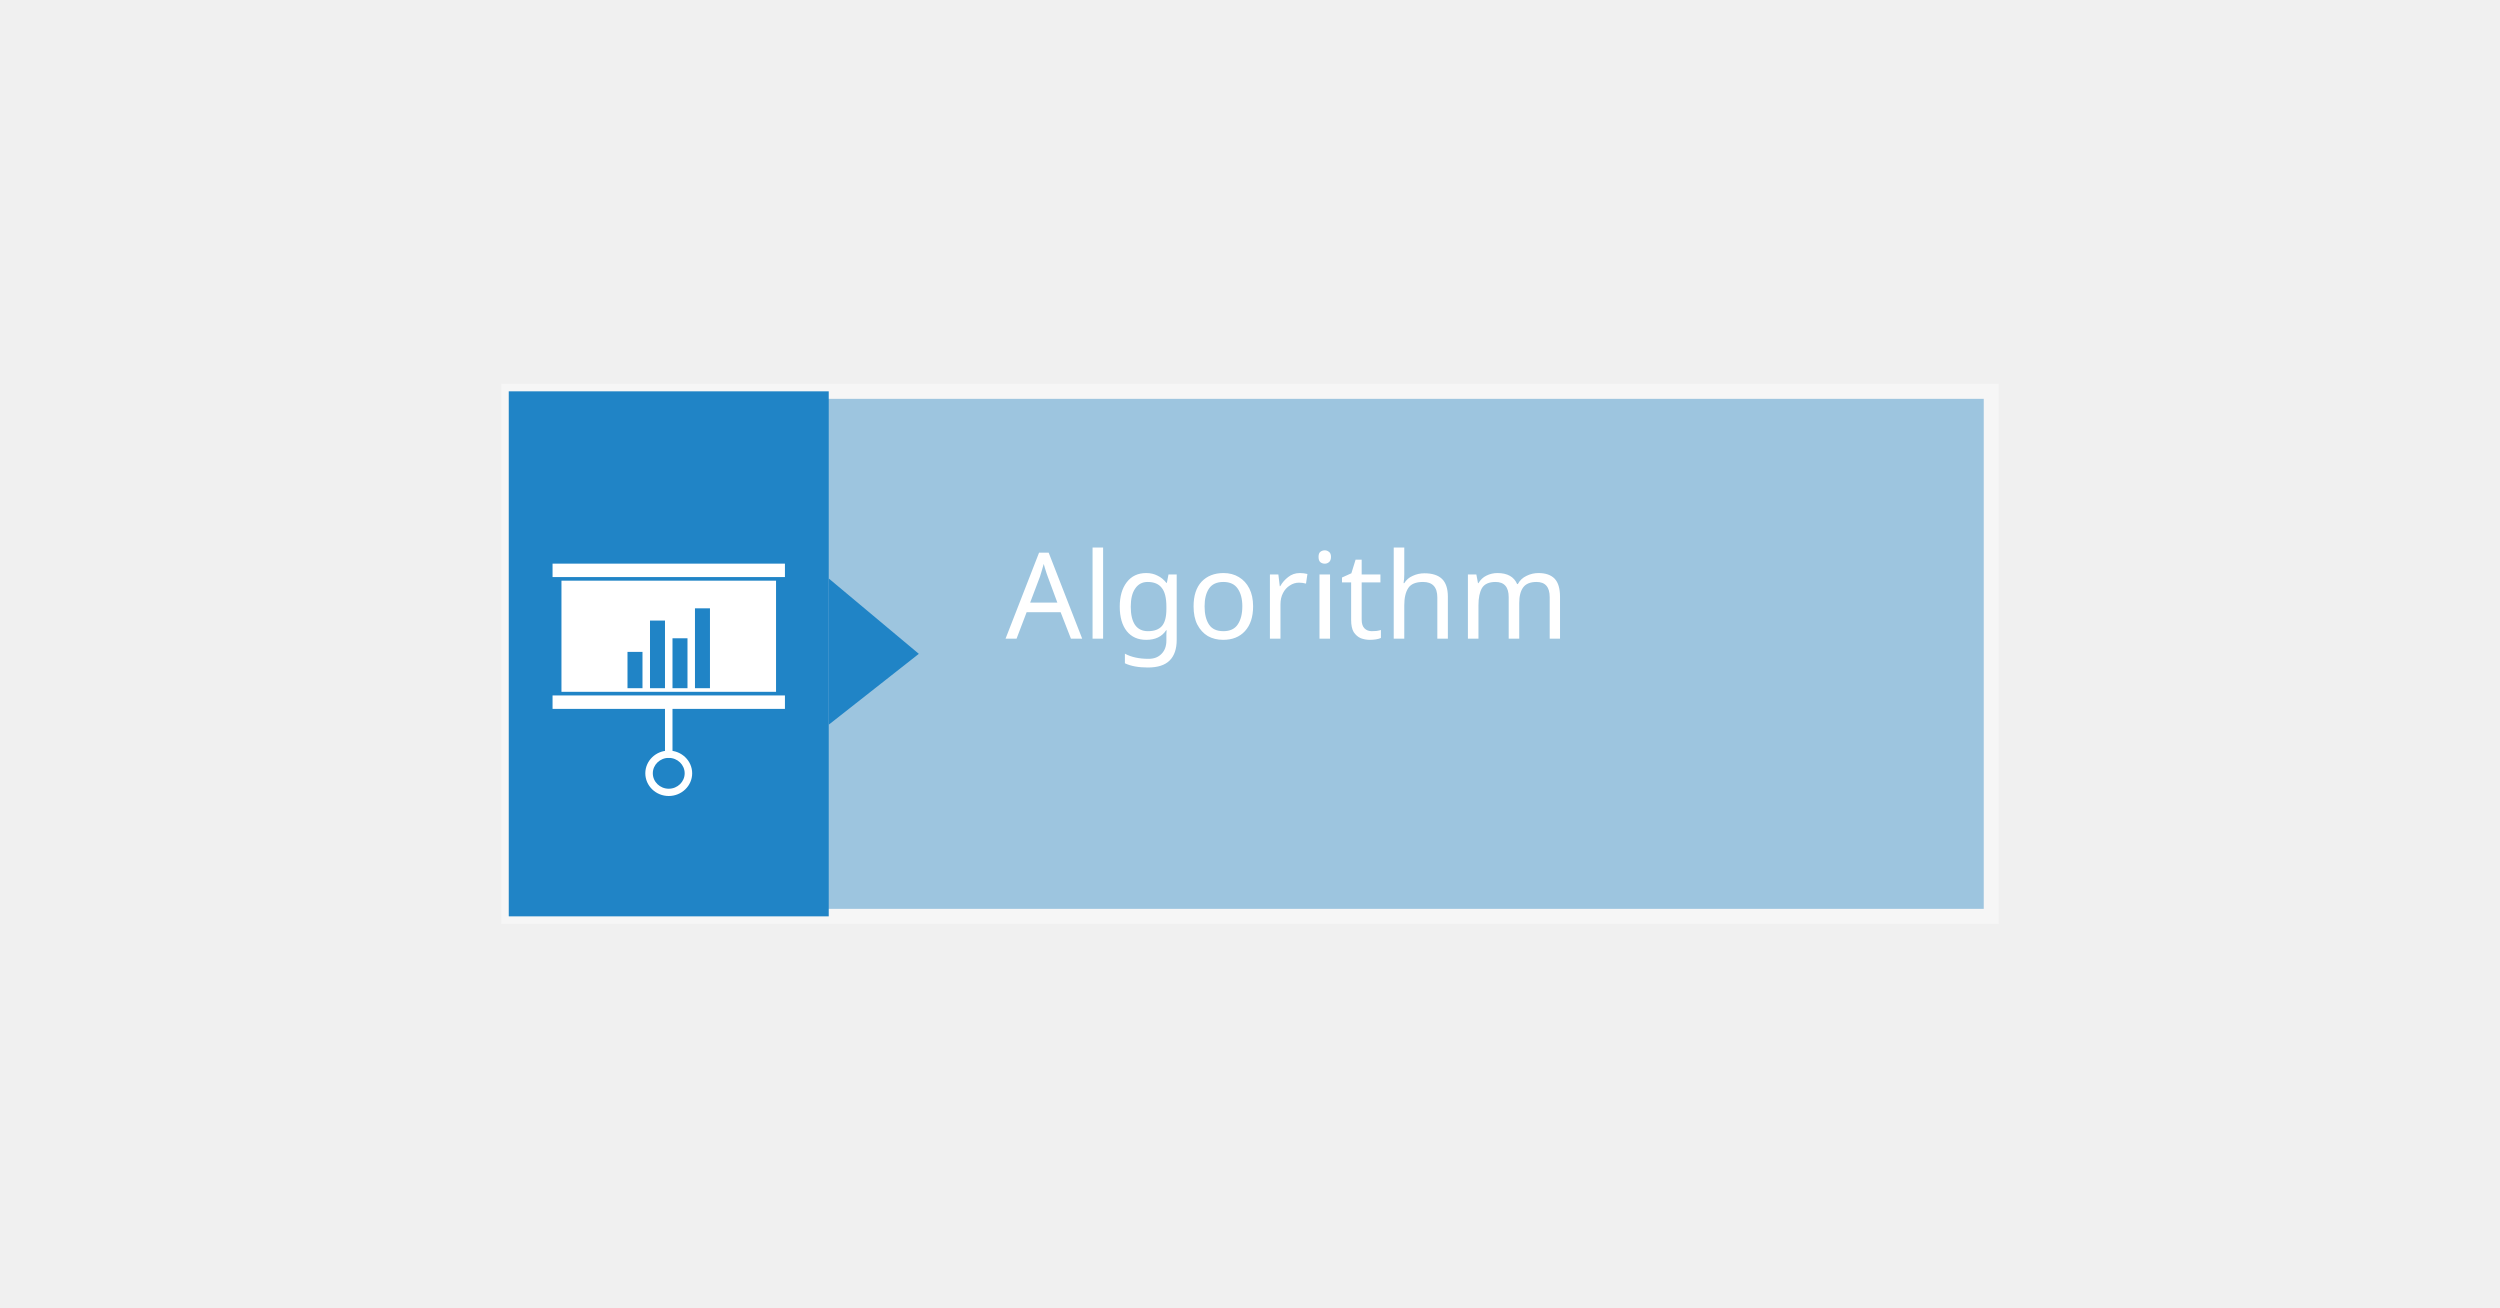
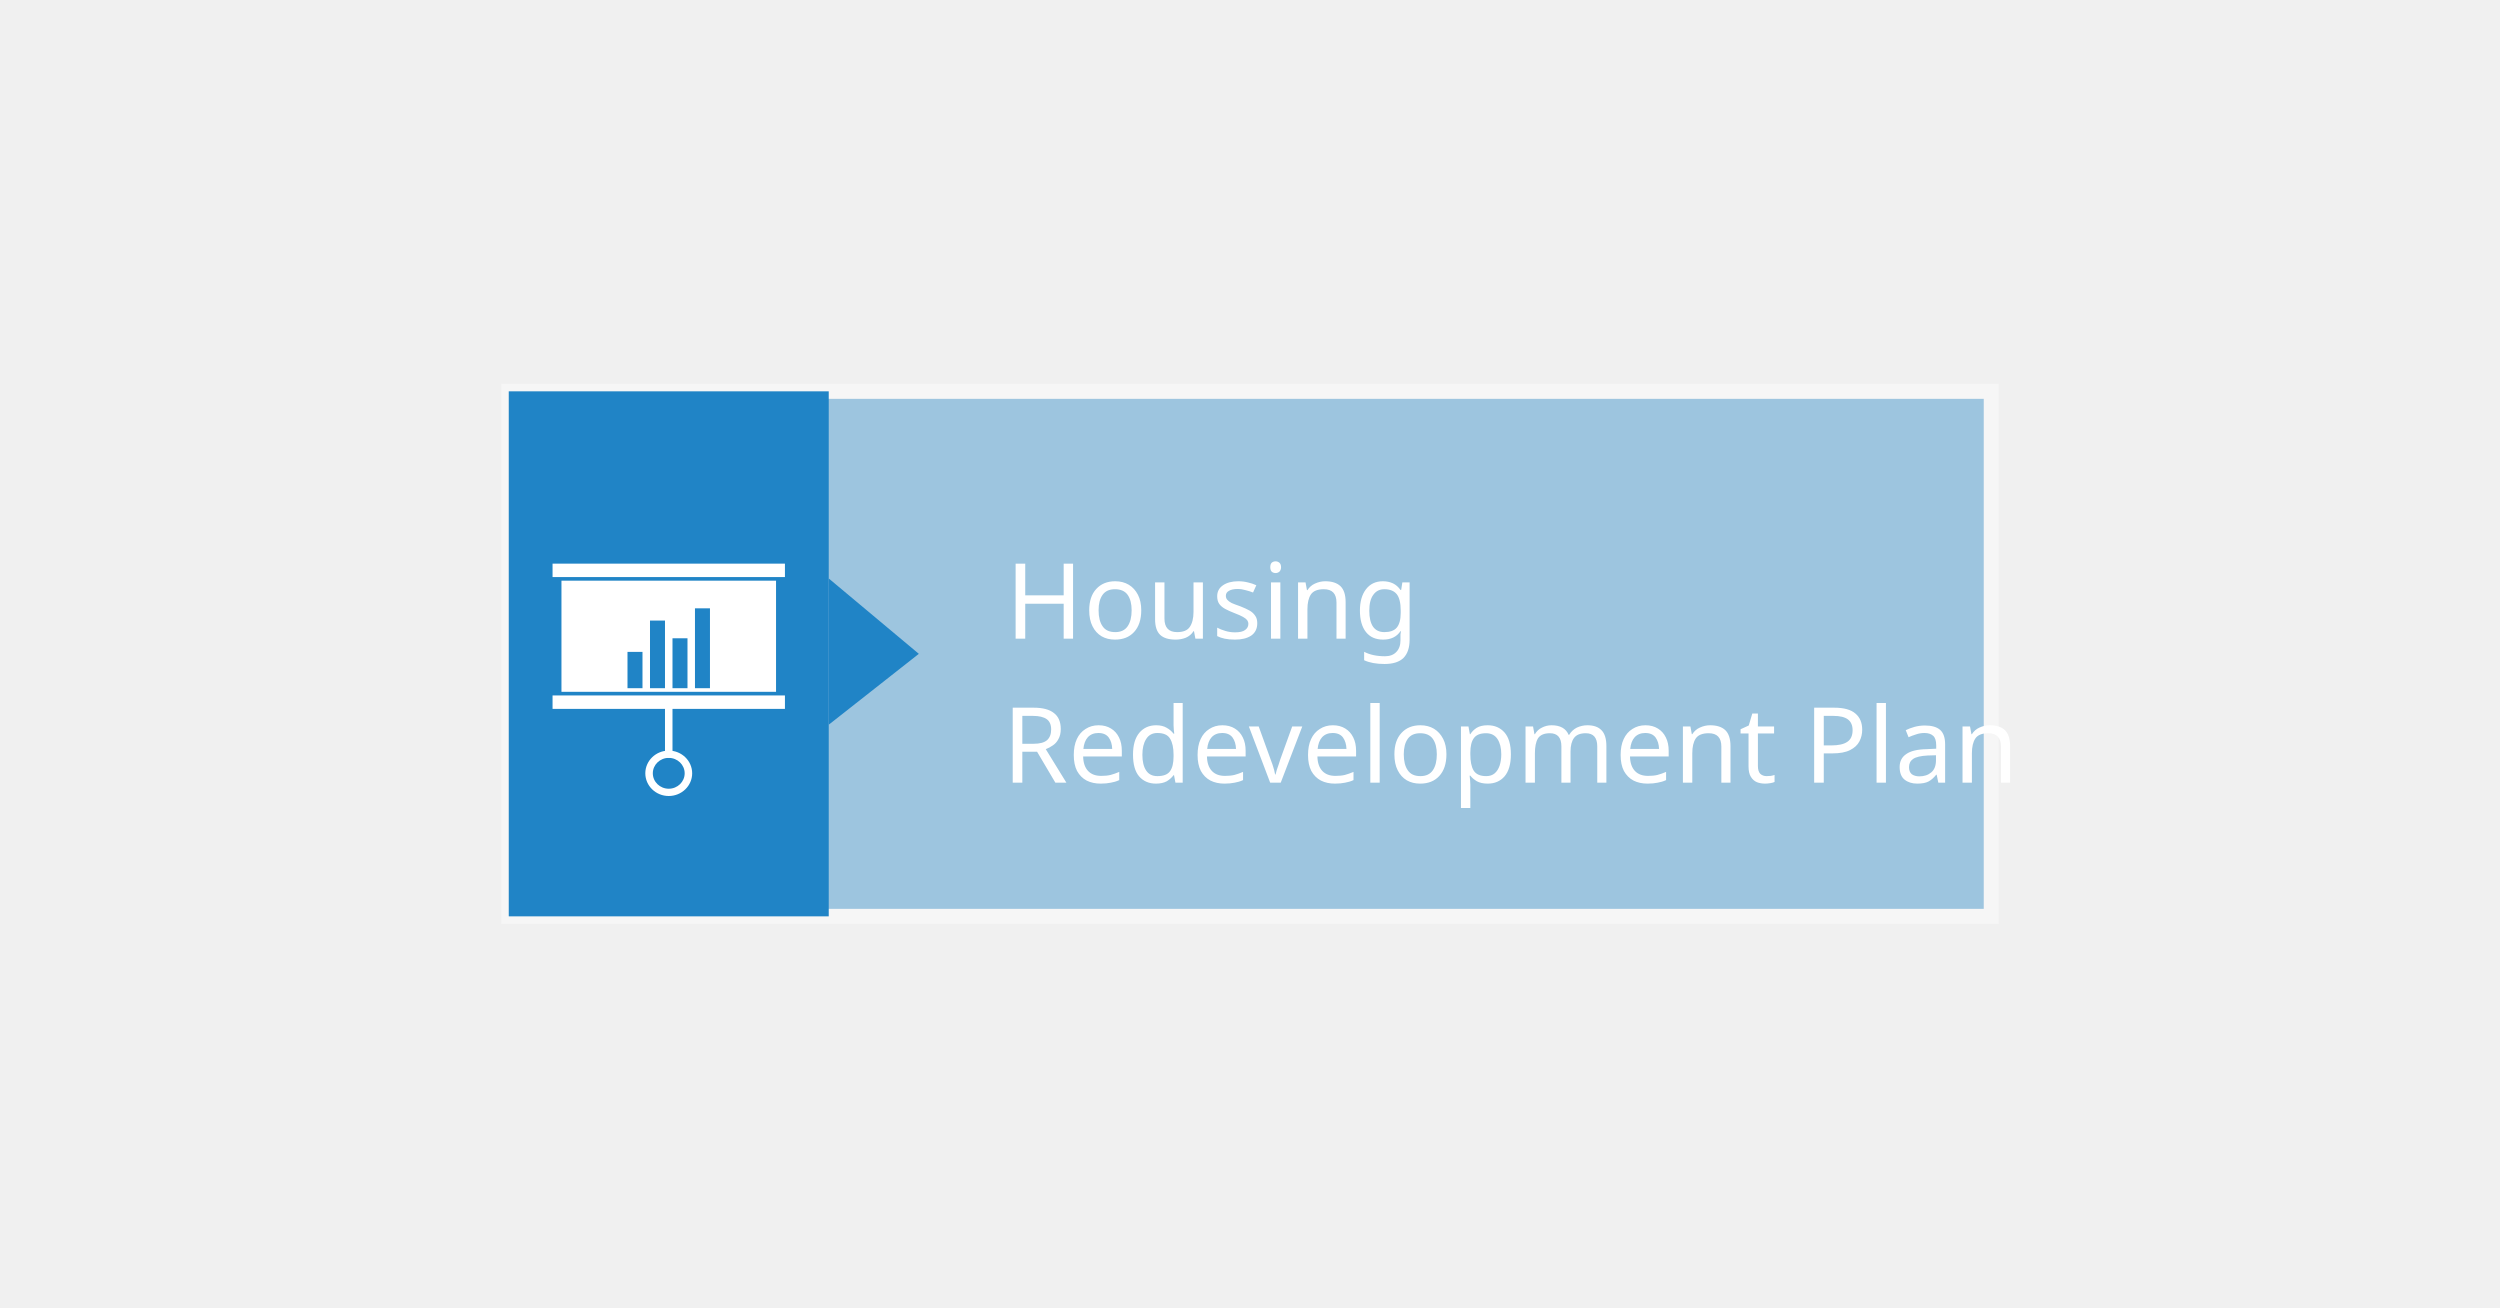
<svg xmlns="http://www.w3.org/2000/svg" version="1.1" id="Layer_1" x="0px" y="0px" width="166.667px" height="87.18px" viewBox="0 0 166.667 87.18" enable-background="new 0 0 166.667 87.18" xml:space="preserve">
  <g>
    <rect x="33.917" y="26.089" opacity="0.4" fill="#2084C6" stroke="#FFFFFF" stroke-miterlimit="10" enable-background="new    " width="98.833" height="35.001" />
    <g>
      <rect x="33.917" y="26.089" fill="#2084C6" width="21.332" height="35.001" />
      <polyline fill="#2084C6" points="55.249,48.314 61.255,43.589 55.249,38.564 55.249,48.314   " />
    </g>
    <g>
      <g>
        <g>
          <path fill="#FFFFFF" d="M44.583,53.067c-0.861,0-1.562-0.679-1.562-1.513s0.7-1.514,1.562-1.514      c0.861,0,1.562,0.679,1.562,1.514S45.443,53.067,44.583,53.067z M44.583,50.525c-0.586,0-1.062,0.461-1.062,1.029      c0,0.566,0.477,1.028,1.062,1.028c0.584,0,1.062-0.461,1.062-1.028C45.645,50.986,45.167,50.525,44.583,50.525z" />
        </g>
      </g>
      <g>
        <g>
          <path fill="#FFFFFF" d="M44.583,50.525c-0.139,0-0.25-0.106-0.25-0.241V46.81c0-0.133,0.111-0.242,0.25-0.242      c0.138,0,0.25,0.109,0.25,0.242v3.474C44.833,50.418,44.721,50.525,44.583,50.525z" />
        </g>
      </g>
      <g>
        <path fill="#FFFFFF" d="M37.431,38.712v7.409h14.305v-7.409H37.431z M42.833,45.88h-1v-2.421h1V45.88z M44.333,42.309v3.571h-1     v-2.663v-1.846h1V42.309z M45.833,45.88h-1v-3.328h1V45.88z M47.331,45.88h-1v-3.571v-1.754h1V45.88z" />
      </g>
      <g>
        <rect x="36.837" y="37.576" fill="#FFFFFF" width="15.492" height="0.895" />
      </g>
      <g>
        <rect x="36.837" y="46.363" fill="#FFFFFF" width="15.492" height="0.896" />
      </g>
    </g>
    <polygon fill="none" points="149.255,58.939 66.589,58.939 67.255,25.938 149.255,25.938  " />
-     <text transform="matrix(1 0 0 1 67.0366 42.5784)" fill="#FFFFFF" font-family="'KozGoPr6N-Bold-83pv-RKSJ-H'" font-size="8">Algorithm</text>
+     <text transform="matrix(1 0 0 1 67.0366 42.5784)" fill="#FFFFFF" font-family="'KozGoPr6N-Bold-83pv-RKSJ-H'" font-size="7">Housing</text>
+     <text transform="matrix(1 0 0 1 66.8428 52.179)" fill="#FFFFFF" font-family="'KozGoPr6N-Bold-83pv-RKSJ-H'" font-size="7">Redevelopment Plan</text>
  </g>
</svg>
